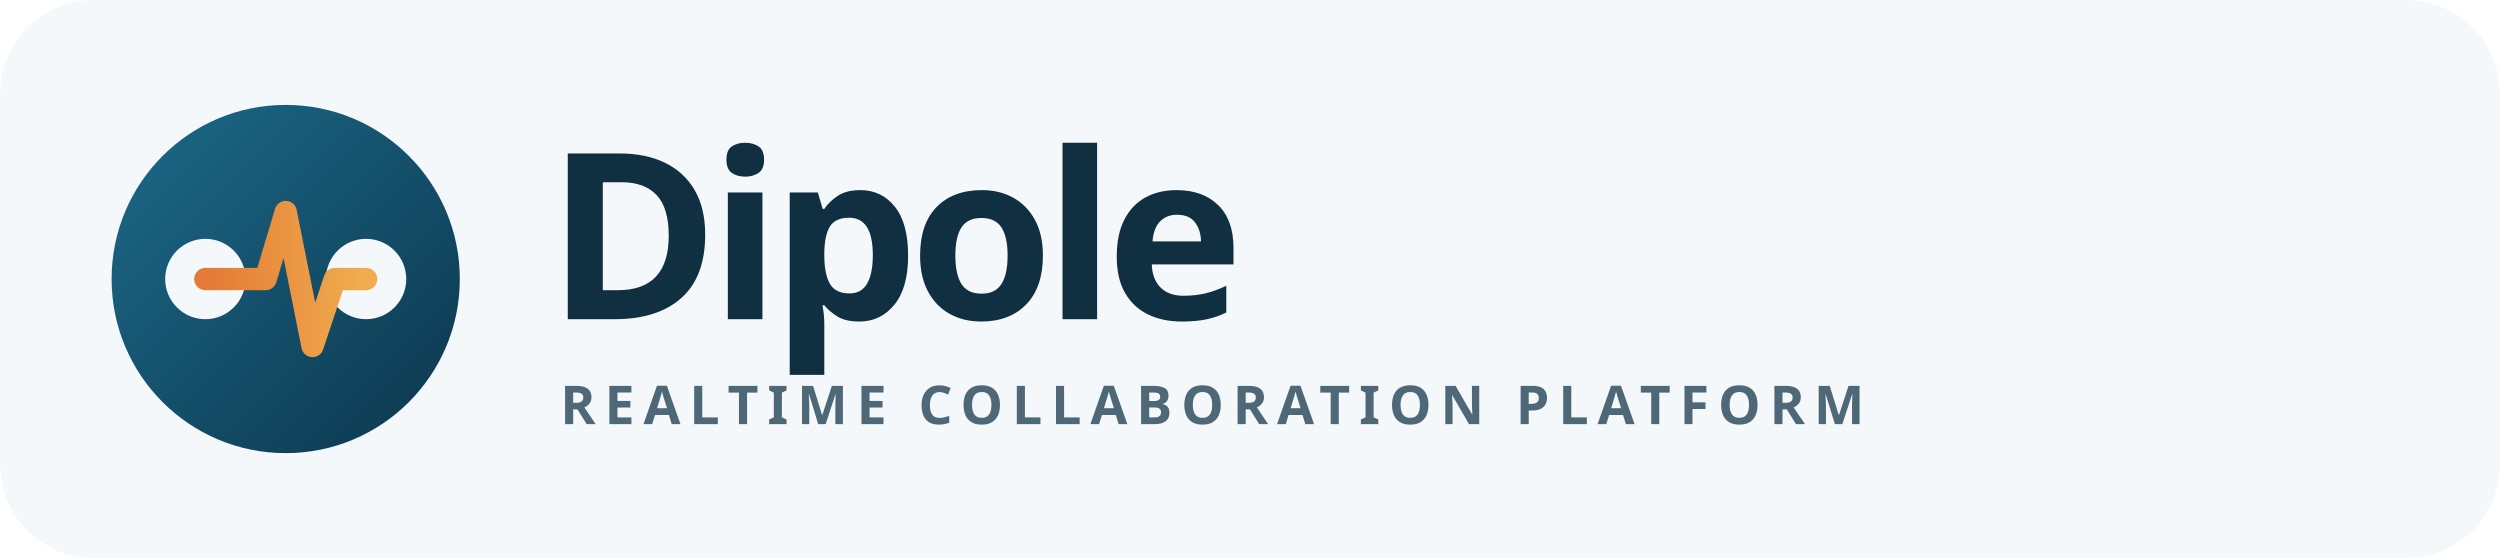
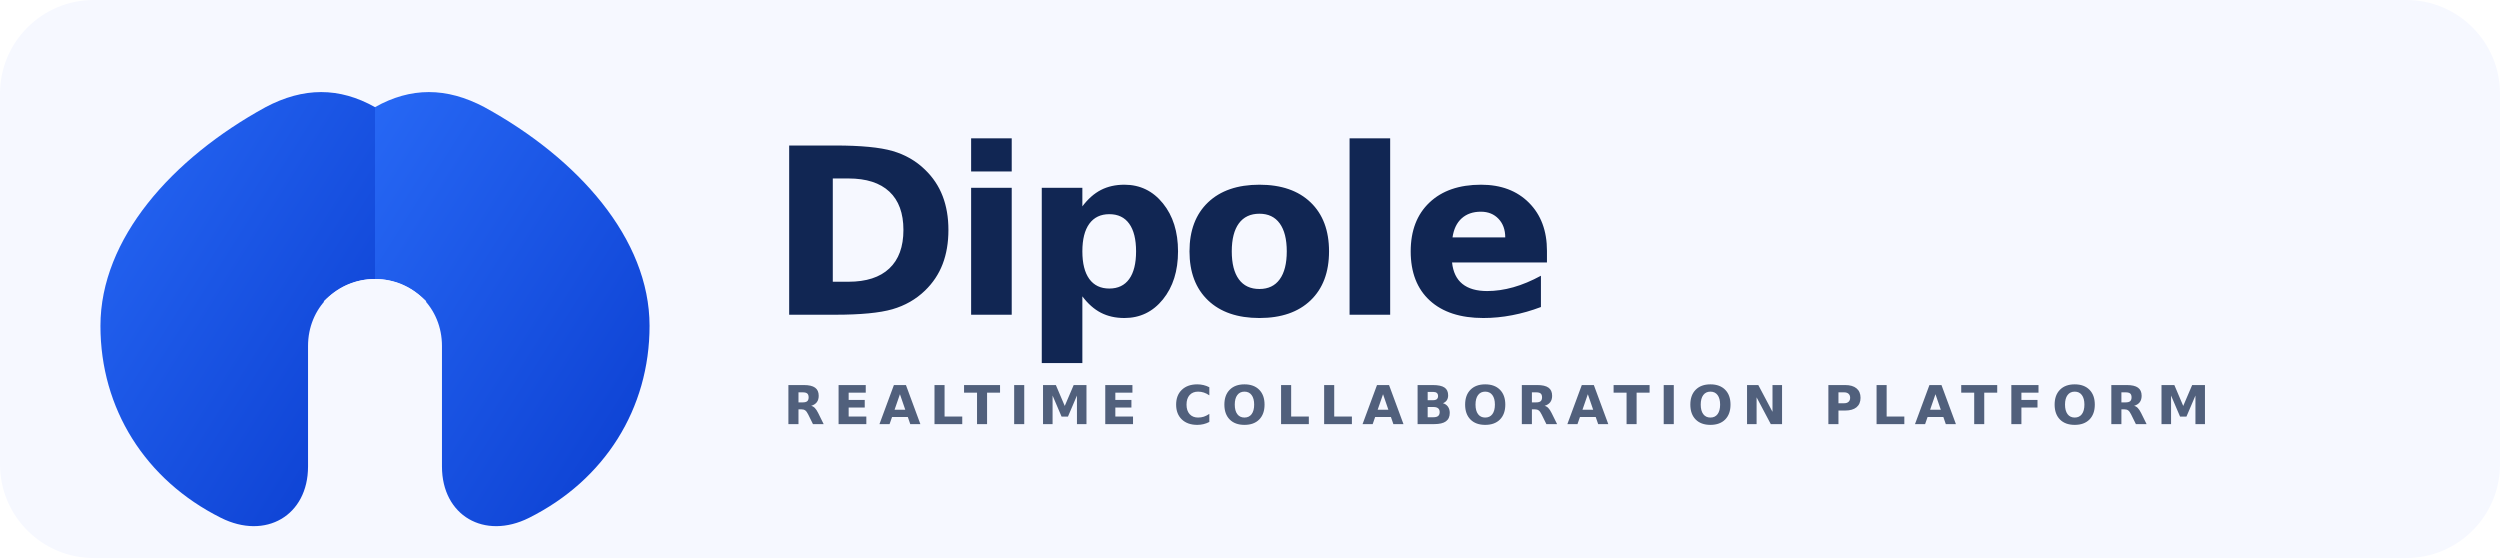
<svg xmlns="http://www.w3.org/2000/svg" width="1120" height="250" viewBox="0 0 1120 250" role="img" aria-labelledby="title desc">
  <defs>
-     <linearGradient id="signal" x1="0" y1="0" x2="1" y2="1">
-       <stop offset="0" stop-color="#1c6b8a" />
-       <stop offset="1" stop-color="#0c354c" />
-     </linearGradient>
-     <linearGradient id="pulse" x1="0" y1="0" x2="1" y2="0">
-       <stop offset="0" stop-color="#e47a36" />
-       <stop offset="1" stop-color="#f0ad4e" />
+     <linearGradient id="dipole-blue" x1="0" y1="0" x2="1" y2="1">
+       <stop offset="0" stop-color="#2768f5" />
+       <stop offset="1" stop-color="#0b3ed0" />
    </linearGradient>
  </defs>
-   <rect width="1120" height="250" rx="42" fill="#f5f8fa" />
-   <circle cx="128" cy="125" r="78" fill="url(#signal)" />
-   <circle cx="92" cy="125" r="18" fill="#f5f8fa" />
-   <circle cx="164" cy="125" r="18" fill="#f5f8fa" />
-   <path d="M92 125 H119 L128 95 L140 155 L150 125 H164" fill="none" stroke="url(#pulse)" stroke-width="10" stroke-linecap="round" stroke-linejoin="round" />
-   <text x="245" y="143" fill="#102f40" font-family="Avenir Next, Noto Sans SC, sans-serif" font-size="104" font-weight="700" letter-spacing="-4">Dipole</text>
-   <text x="251" y="190" fill="#4e6877" font-family="Avenir Next, Noto Sans SC, sans-serif" font-size="24" font-weight="600" letter-spacing="4">REALTIME COLLABORATION PLATFORM</text>
+   <rect width="1120" height="250" rx="42" fill="#f6f8ff" />
+   <path d="M119 48C77 71 45 107 45 146c0 37 20 69 54 86 20 10 39-1 39-23v-54c0-17 13-30 30-30V48c-16-9-32-9-49 0Z" fill="url(#dipole-blue)" />
+   <path d="M217 48c42 23 74 59 74 98 0 37-20 69-54 86-20 10-39-1-39-23v-54c0-17-13-30-30-30V48c16-9 32-9 49 0Z" fill="url(#dipole-blue)" />
+   <path d="M168 125c9 0 17 4 23 10-6 6-14 10-23 10s-17-4-23-10c6-6 14-10 23-10Z" fill="#f6f8ff" />
+   <text x="344" y="141" fill="#112653" font-family="DejaVu Sans, sans-serif" font-size="104" font-weight="700" letter-spacing="-4">Dipole</text>
+   <text x="351" y="190" fill="#51607c" font-family="DejaVu Sans, sans-serif" font-size="24" font-weight="700" letter-spacing="4">REALTIME COLLABORATION PLATFORM</text>
</svg>
